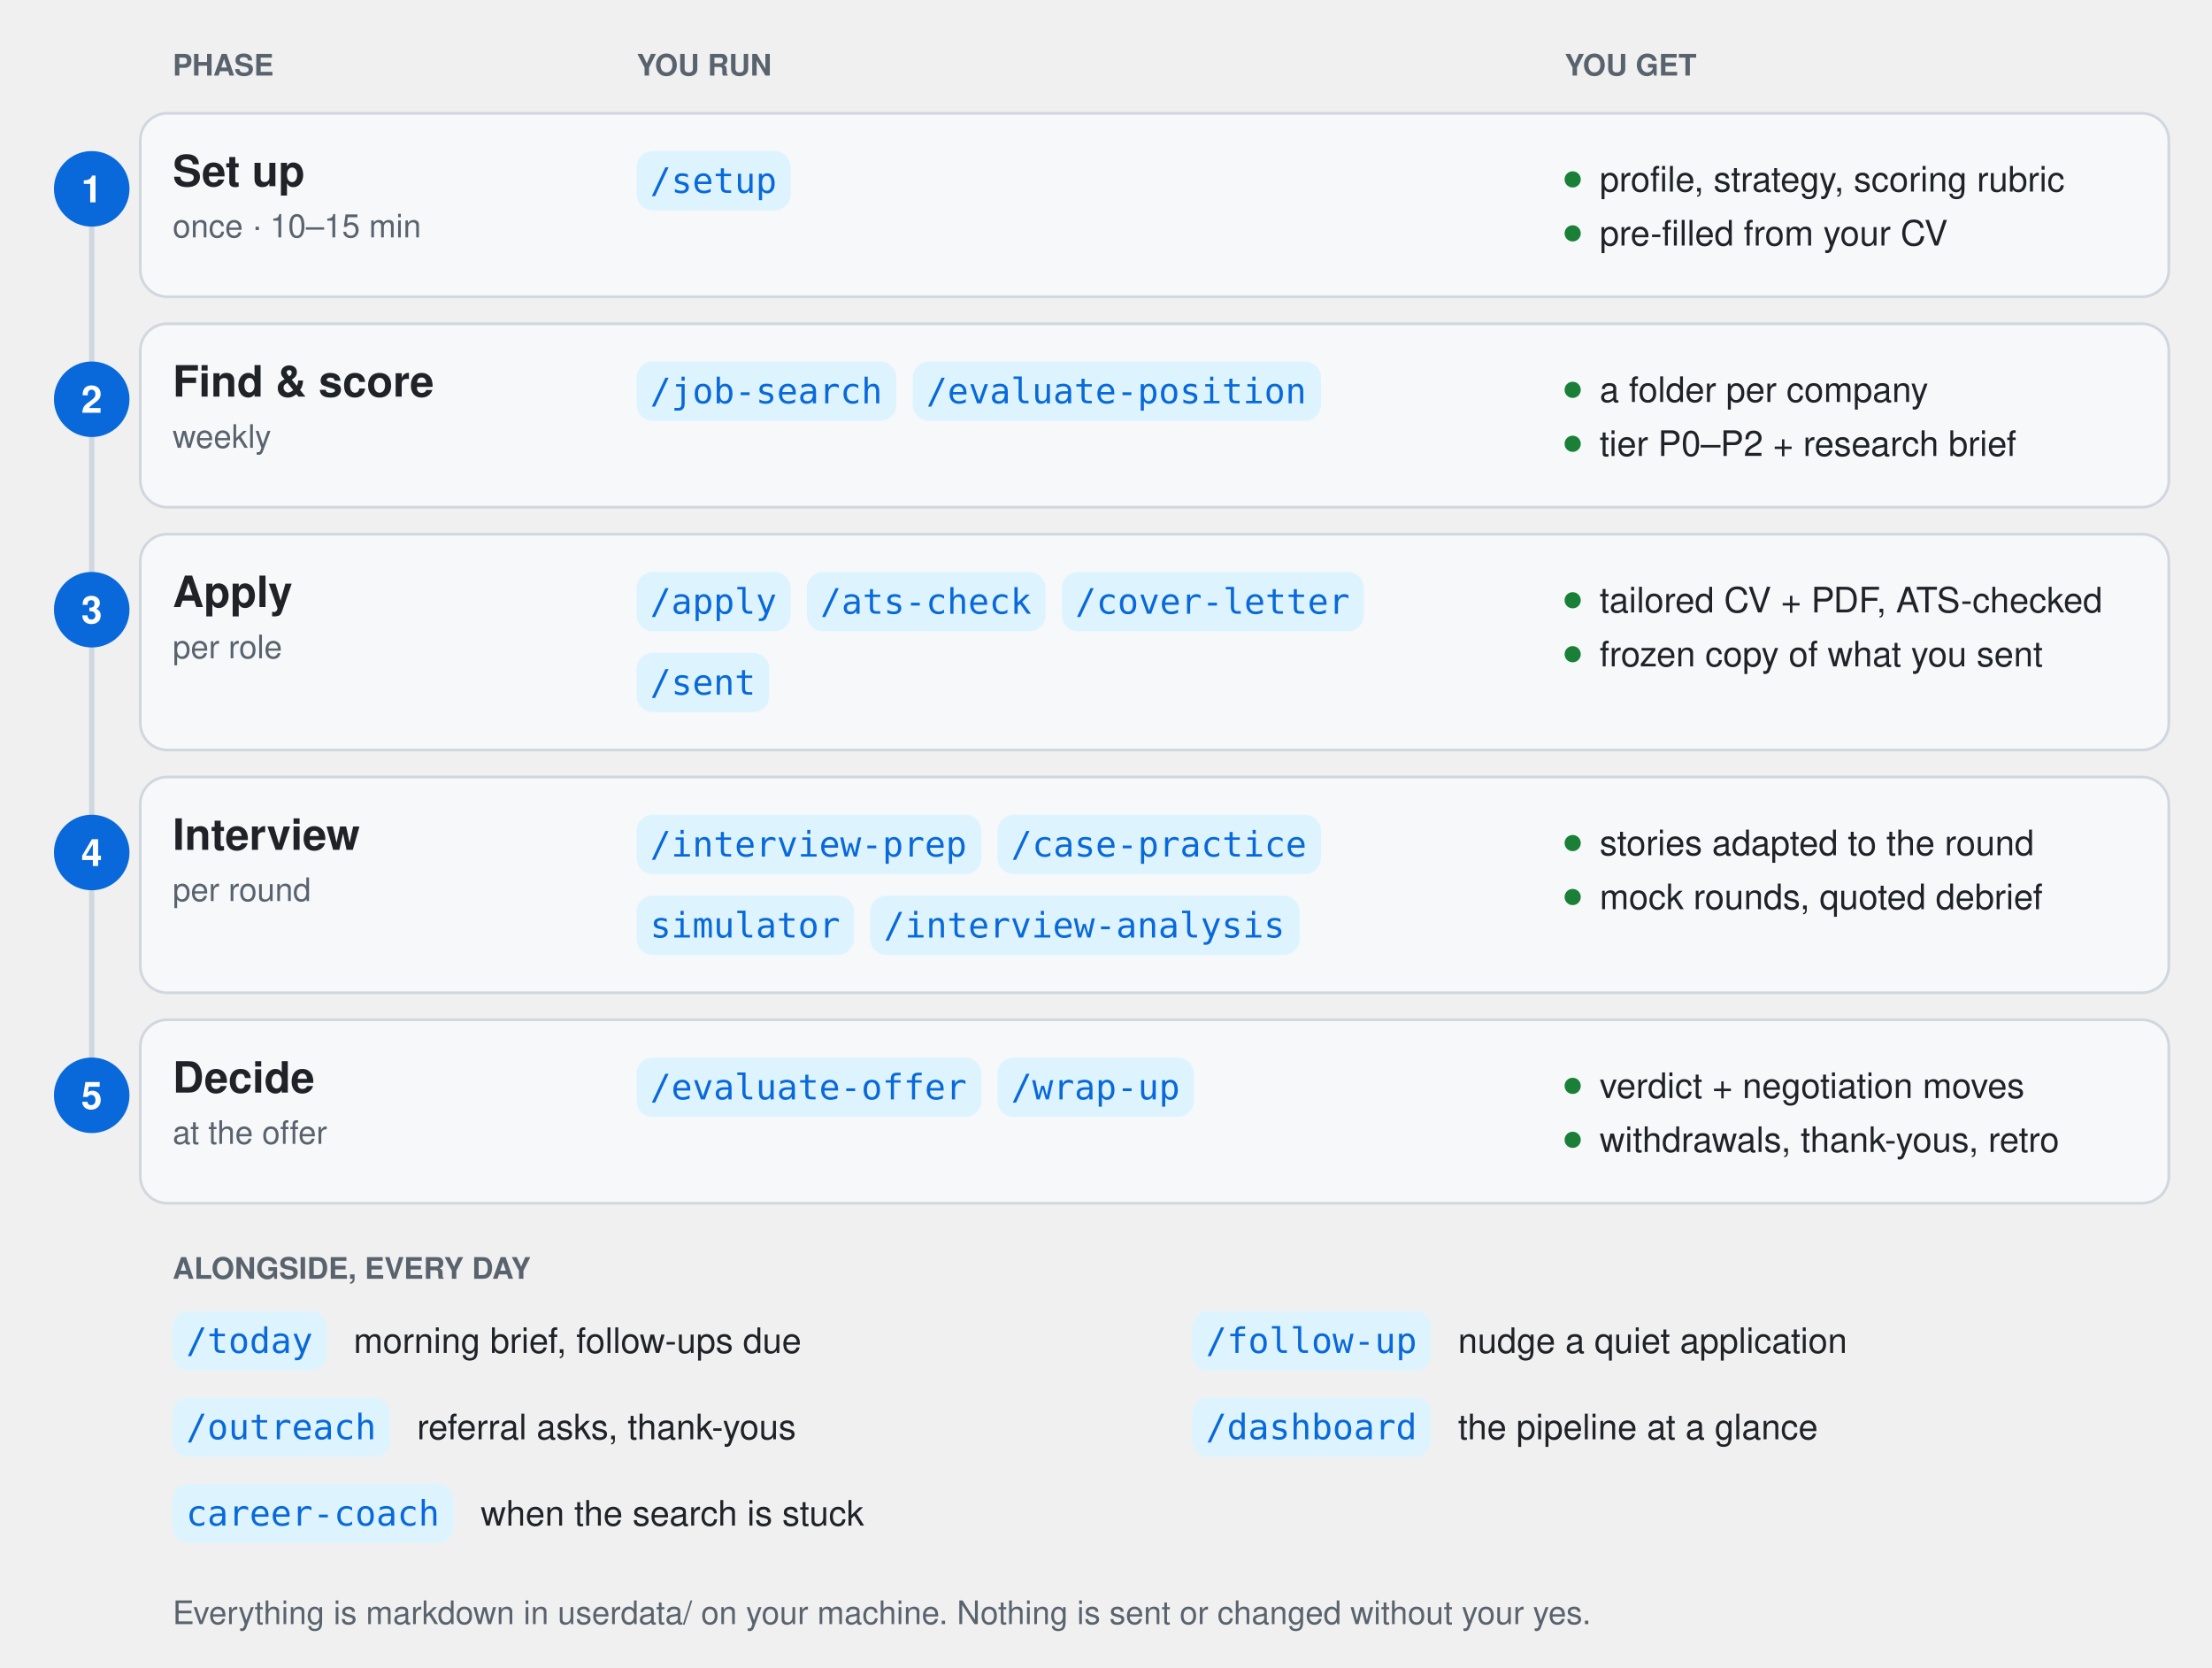
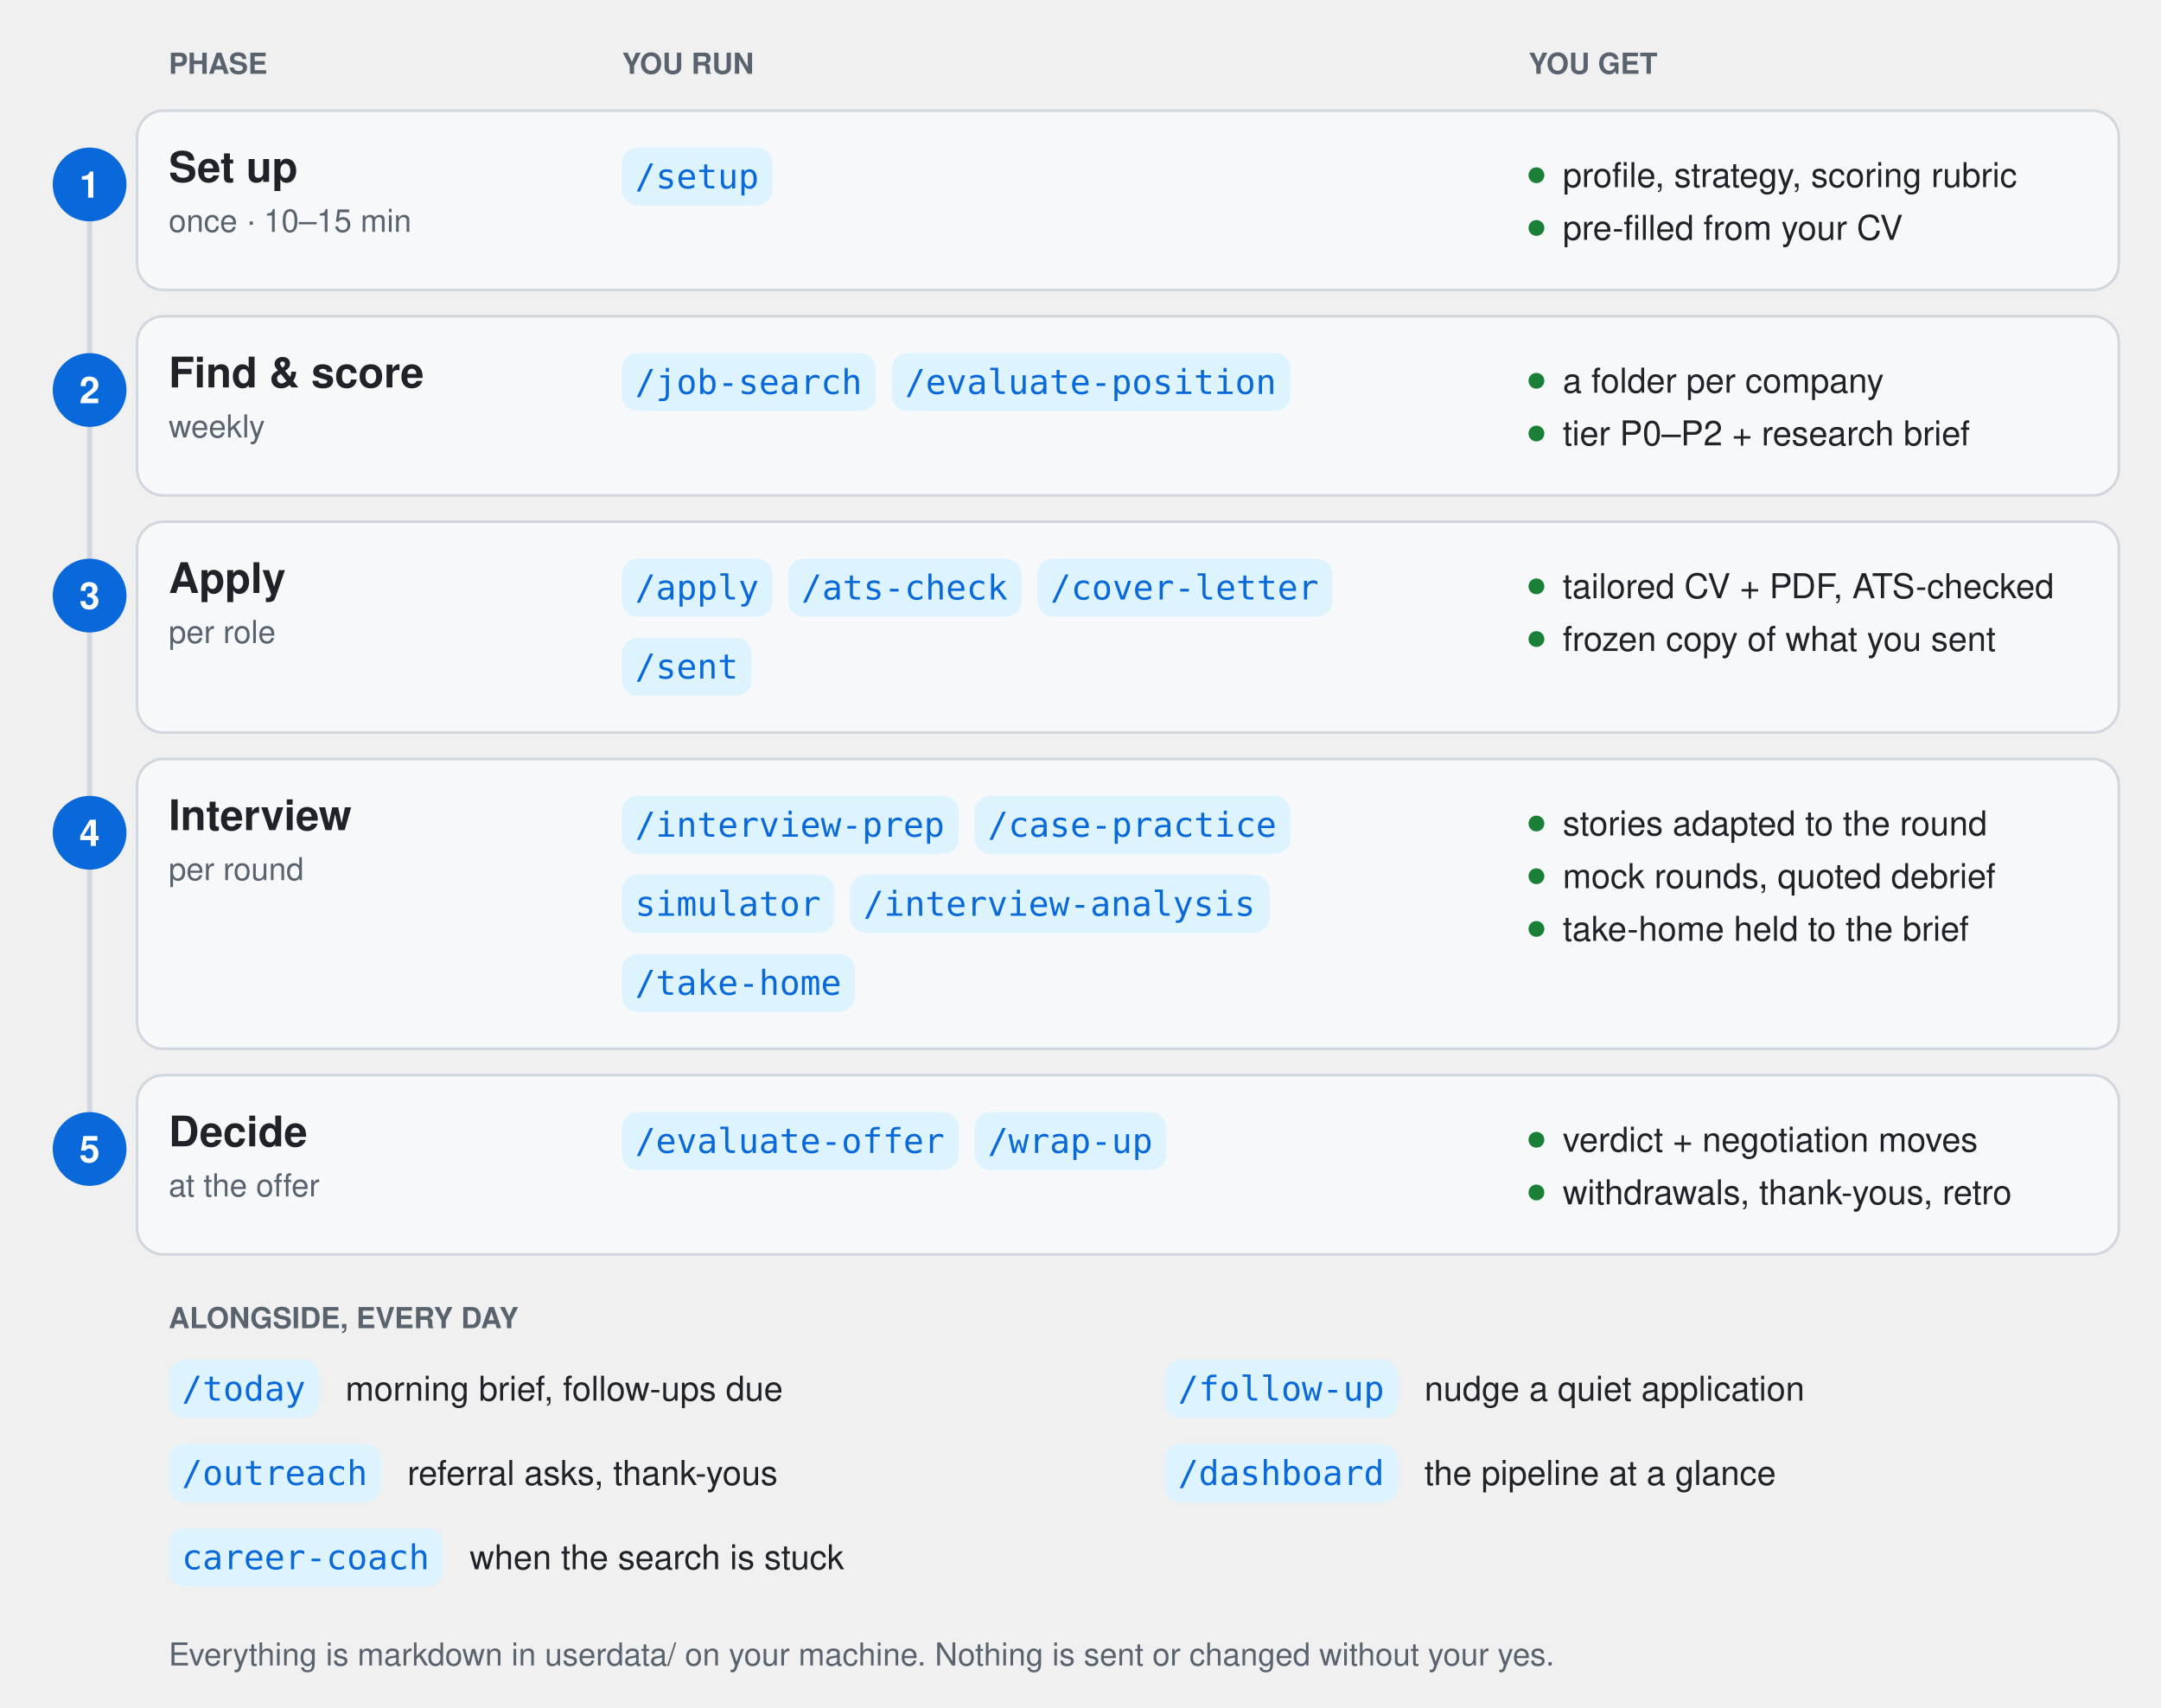
- <svg xmlns="http://www.w3.org/2000/svg" width="820" height="618" viewBox="0 0 820 618" role="img" aria-labelledby="t d">
+ <svg xmlns="http://www.w3.org/2000/svg" width="820" height="648" viewBox="0 0 820 648" role="img" aria-labelledby="t d">
  <text x="64.0" y="28.0" font-family="-apple-system, BlinkMacSystemFont, 'Segoe UI', Helvetica, Arial, sans-serif" font-size="11" font-weight="700" fill="#59636e" text-anchor="start">PHASE</text>
  <text x="236.0" y="28.0" font-family="-apple-system, BlinkMacSystemFont, 'Segoe UI', Helvetica, Arial, sans-serif" font-size="11" font-weight="700" fill="#59636e" text-anchor="start">YOU RUN</text>
  <text x="580.0" y="28.0" font-family="-apple-system, BlinkMacSystemFont, 'Segoe UI', Helvetica, Arial, sans-serif" font-size="11" font-weight="700" fill="#59636e" text-anchor="start">YOU GET</text>
-   <line x1="34" y1="70" x2="34" y2="406" stroke="#d0d7de" stroke-width="2" />
+   <line x1="34" y1="70" x2="34" y2="436.0" stroke="#d0d7de" stroke-width="2" />
  <rect x="52" y="42" width="752" height="68" rx="10" fill="#f6f8fa" stroke="#d0d7de" />
  <circle cx="34" cy="70" r="14" fill="#0969da" />
  <text x="34.0" y="75.0" font-family="-apple-system, BlinkMacSystemFont, 'Segoe UI', Helvetica, Arial, sans-serif" font-size="14" font-weight="700" fill="#ffffff" text-anchor="middle">1</text>
  <text x="64.0" y="69.0" font-family="-apple-system, BlinkMacSystemFont, 'Segoe UI', Helvetica, Arial, sans-serif" font-size="16" font-weight="700" fill="#1f2328" text-anchor="start">Set up</text>
  <text x="64.0" y="88.0" font-family="-apple-system, BlinkMacSystemFont, 'Segoe UI', Helvetica, Arial, sans-serif" font-size="12" font-weight="400" fill="#59636e" text-anchor="start">once · 10–15 min</text>
  <rect x="236.0" y="56.0" width="57.1" height="22" rx="6" fill="#ddf4ff" />
  <text x="241.0" y="71.5" font-family="ui-monospace, SFMono-Regular, 'SF Mono', Menlo, Consolas, monospace" font-size="13" font-weight="400" fill="#0969da" text-anchor="start">/setup</text>
  <circle cx="583" cy="66.5" r="3" fill="#1a7f37" />
  <text x="593.0" y="71.0" font-family="-apple-system, BlinkMacSystemFont, 'Segoe UI', Helvetica, Arial, sans-serif" font-size="13" font-weight="400" fill="#1f2328" text-anchor="start">profile, strategy, scoring rubric</text>
  <circle cx="583" cy="86.5" r="3" fill="#1a7f37" />
  <text x="593.0" y="91.0" font-family="-apple-system, BlinkMacSystemFont, 'Segoe UI', Helvetica, Arial, sans-serif" font-size="13" font-weight="400" fill="#1f2328" text-anchor="start">pre-filled from your CV</text>
  <rect x="52" y="120" width="752" height="68" rx="10" fill="#f6f8fa" stroke="#d0d7de" />
  <circle cx="34" cy="148" r="14" fill="#0969da" />
  <text x="34.0" y="153.0" font-family="-apple-system, BlinkMacSystemFont, 'Segoe UI', Helvetica, Arial, sans-serif" font-size="14" font-weight="700" fill="#ffffff" text-anchor="middle">2</text>
  <text x="64.0" y="147.0" font-family="-apple-system, BlinkMacSystemFont, 'Segoe UI', Helvetica, Arial, sans-serif" font-size="16" font-weight="700" fill="#1f2328" text-anchor="start">Find &amp; score</text>
  <text x="64.0" y="166.0" font-family="-apple-system, BlinkMacSystemFont, 'Segoe UI', Helvetica, Arial, sans-serif" font-size="12" font-weight="400" fill="#59636e" text-anchor="start">weekly</text>
  <rect x="236.0" y="134.0" width="96.3" height="22" rx="6" fill="#ddf4ff" />
  <text x="241.0" y="149.5" font-family="ui-monospace, SFMono-Regular, 'SF Mono', Menlo, Consolas, monospace" font-size="13" font-weight="400" fill="#0969da" text-anchor="start">/job-search</text>
  <rect x="338.4" y="134.0" width="151.3" height="22" rx="6" fill="#ddf4ff" />
  <text x="343.4" y="149.5" font-family="ui-monospace, SFMono-Regular, 'SF Mono', Menlo, Consolas, monospace" font-size="13" font-weight="400" fill="#0969da" text-anchor="start">/evaluate-position</text>
  <circle cx="583" cy="144.5" r="3" fill="#1a7f37" />
  <text x="593.0" y="149.0" font-family="-apple-system, BlinkMacSystemFont, 'Segoe UI', Helvetica, Arial, sans-serif" font-size="13" font-weight="400" fill="#1f2328" text-anchor="start">a folder per company</text>
  <circle cx="583" cy="164.5" r="3" fill="#1a7f37" />
  <text x="593.0" y="169.0" font-family="-apple-system, BlinkMacSystemFont, 'Segoe UI', Helvetica, Arial, sans-serif" font-size="13" font-weight="400" fill="#1f2328" text-anchor="start">tier P0–P2 + research brief</text>
  <rect x="52" y="198" width="752" height="80" rx="10" fill="#f6f8fa" stroke="#d0d7de" />
  <circle cx="34" cy="226" r="14" fill="#0969da" />
  <text x="34.0" y="231.0" font-family="-apple-system, BlinkMacSystemFont, 'Segoe UI', Helvetica, Arial, sans-serif" font-size="14" font-weight="700" fill="#ffffff" text-anchor="middle">3</text>
  <text x="64.0" y="225.0" font-family="-apple-system, BlinkMacSystemFont, 'Segoe UI', Helvetica, Arial, sans-serif" font-size="16" font-weight="700" fill="#1f2328" text-anchor="start">Apply</text>
  <text x="64.0" y="244.0" font-family="-apple-system, BlinkMacSystemFont, 'Segoe UI', Helvetica, Arial, sans-serif" font-size="12" font-weight="400" fill="#59636e" text-anchor="start">per role</text>
  <rect x="236.0" y="212.0" width="57.1" height="22" rx="6" fill="#ddf4ff" />
  <text x="241.0" y="227.5" font-family="ui-monospace, SFMono-Regular, 'SF Mono', Menlo, Consolas, monospace" font-size="13" font-weight="400" fill="#0969da" text-anchor="start">/apply</text>
  <rect x="299.1" y="212.0" width="88.5" height="22" rx="6" fill="#ddf4ff" />
  <text x="304.1" y="227.5" font-family="ui-monospace, SFMono-Regular, 'SF Mono', Menlo, Consolas, monospace" font-size="13" font-weight="400" fill="#0969da" text-anchor="start">/ats-check</text>
  <rect x="393.6" y="212.0" width="112.0" height="22" rx="6" fill="#ddf4ff" />
  <text x="398.6" y="227.5" font-family="ui-monospace, SFMono-Regular, 'SF Mono', Menlo, Consolas, monospace" font-size="13" font-weight="400" fill="#0969da" text-anchor="start">/cover-letter</text>
  <rect x="236.0" y="242.0" width="49.2" height="22" rx="6" fill="#ddf4ff" />
  <text x="241.0" y="257.5" font-family="ui-monospace, SFMono-Regular, 'SF Mono', Menlo, Consolas, monospace" font-size="13" font-weight="400" fill="#0969da" text-anchor="start">/sent</text>
  <circle cx="583" cy="222.5" r="3" fill="#1a7f37" />
  <text x="593.0" y="227.0" font-family="-apple-system, BlinkMacSystemFont, 'Segoe UI', Helvetica, Arial, sans-serif" font-size="13" font-weight="400" fill="#1f2328" text-anchor="start">tailored CV + PDF, ATS-checked</text>
  <circle cx="583" cy="242.5" r="3" fill="#1a7f37" />
  <text x="593.0" y="247.0" font-family="-apple-system, BlinkMacSystemFont, 'Segoe UI', Helvetica, Arial, sans-serif" font-size="13" font-weight="400" fill="#1f2328" text-anchor="start">frozen copy of what you sent</text>
-   <rect x="52" y="288" width="752" height="80" rx="10" fill="#f6f8fa" stroke="#d0d7de" />
+   <rect x="52" y="288" width="752" height="110" rx="10" fill="#f6f8fa" stroke="#d0d7de" />
  <circle cx="34" cy="316" r="14" fill="#0969da" />
  <text x="34.0" y="321.0" font-family="-apple-system, BlinkMacSystemFont, 'Segoe UI', Helvetica, Arial, sans-serif" font-size="14" font-weight="700" fill="#ffffff" text-anchor="middle">4</text>
  <text x="64.0" y="315.0" font-family="-apple-system, BlinkMacSystemFont, 'Segoe UI', Helvetica, Arial, sans-serif" font-size="16" font-weight="700" fill="#1f2328" text-anchor="start">Interview</text>
  <text x="64.0" y="334.0" font-family="-apple-system, BlinkMacSystemFont, 'Segoe UI', Helvetica, Arial, sans-serif" font-size="12" font-weight="400" fill="#59636e" text-anchor="start">per round</text>
  <rect x="236.0" y="302.0" width="127.8" height="22" rx="6" fill="#ddf4ff" />
  <text x="241.0" y="317.5" font-family="ui-monospace, SFMono-Regular, 'SF Mono', Menlo, Consolas, monospace" font-size="13" font-weight="400" fill="#0969da" text-anchor="start">/interview-prep</text>
  <rect x="369.8" y="302.0" width="119.9" height="22" rx="6" fill="#ddf4ff" />
  <text x="374.8" y="317.5" font-family="ui-monospace, SFMono-Regular, 'SF Mono', Menlo, Consolas, monospace" font-size="13" font-weight="400" fill="#0969da" text-anchor="start">/case-practice</text>
  <rect x="236.0" y="332.0" width="80.6" height="22" rx="6" fill="#ddf4ff" />
  <text x="241.0" y="347.5" font-family="ui-monospace, SFMono-Regular, 'SF Mono', Menlo, Consolas, monospace" font-size="13" font-weight="400" fill="#0969da" text-anchor="start">simulator</text>
  <rect x="322.6" y="332.0" width="159.2" height="22" rx="6" fill="#ddf4ff" />
  <text x="327.6" y="347.5" font-family="ui-monospace, SFMono-Regular, 'SF Mono', Menlo, Consolas, monospace" font-size="13" font-weight="400" fill="#0969da" text-anchor="start">/interview-analysis</text>
+   <rect x="236.0" y="362.0" width="88.4" height="22" rx="6" fill="#ddf4ff" />
+   <text x="241.0" y="377.5" font-family="ui-monospace, SFMono-Regular, 'SF Mono', Menlo, Consolas, monospace" font-size="13" font-weight="400" fill="#0969da" text-anchor="start">/take-home</text>
  <circle cx="583" cy="312.5" r="3" fill="#1a7f37" />
  <text x="593.0" y="317.0" font-family="-apple-system, BlinkMacSystemFont, 'Segoe UI', Helvetica, Arial, sans-serif" font-size="13" font-weight="400" fill="#1f2328" text-anchor="start">stories adapted to the round</text>
  <circle cx="583" cy="332.5" r="3" fill="#1a7f37" />
  <text x="593.0" y="337.0" font-family="-apple-system, BlinkMacSystemFont, 'Segoe UI', Helvetica, Arial, sans-serif" font-size="13" font-weight="400" fill="#1f2328" text-anchor="start">mock rounds, quoted debrief</text>
-   <rect x="52" y="378" width="752" height="68" rx="10" fill="#f6f8fa" stroke="#d0d7de" />
-   <circle cx="34" cy="406" r="14" fill="#0969da" />
-   <text x="34.0" y="411.0" font-family="-apple-system, BlinkMacSystemFont, 'Segoe UI', Helvetica, Arial, sans-serif" font-size="14" font-weight="700" fill="#ffffff" text-anchor="middle">5</text>
-   <text x="64.0" y="405.0" font-family="-apple-system, BlinkMacSystemFont, 'Segoe UI', Helvetica, Arial, sans-serif" font-size="16" font-weight="700" fill="#1f2328" text-anchor="start">Decide</text>
-   <text x="64.0" y="424.0" font-family="-apple-system, BlinkMacSystemFont, 'Segoe UI', Helvetica, Arial, sans-serif" font-size="12" font-weight="400" fill="#59636e" text-anchor="start">at the offer</text>
-   <rect x="236.0" y="392.0" width="127.8" height="22" rx="6" fill="#ddf4ff" />
-   <text x="241.0" y="407.5" font-family="ui-monospace, SFMono-Regular, 'SF Mono', Menlo, Consolas, monospace" font-size="13" font-weight="400" fill="#0969da" text-anchor="start">/evaluate-offer</text>
-   <rect x="369.8" y="392.0" width="72.8" height="22" rx="6" fill="#ddf4ff" />
-   <text x="374.8" y="407.5" font-family="ui-monospace, SFMono-Regular, 'SF Mono', Menlo, Consolas, monospace" font-size="13" font-weight="400" fill="#0969da" text-anchor="start">/wrap-up</text>
-   <circle cx="583" cy="402.5" r="3" fill="#1a7f37" />
-   <text x="593.0" y="407.0" font-family="-apple-system, BlinkMacSystemFont, 'Segoe UI', Helvetica, Arial, sans-serif" font-size="13" font-weight="400" fill="#1f2328" text-anchor="start">verdict + negotiation moves</text>
-   <circle cx="583" cy="422.5" r="3" fill="#1a7f37" />
-   <text x="593.0" y="427.0" font-family="-apple-system, BlinkMacSystemFont, 'Segoe UI', Helvetica, Arial, sans-serif" font-size="13" font-weight="400" fill="#1f2328" text-anchor="start">withdrawals, thank-yous, retro</text>
-   <text x="64.0" y="474.0" font-family="-apple-system, BlinkMacSystemFont, 'Segoe UI', Helvetica, Arial, sans-serif" font-size="11" font-weight="700" fill="#59636e" text-anchor="start">ALONGSIDE, EVERY DAY</text>
-   <rect x="64.0" y="486.0" width="57.1" height="22" rx="6" fill="#ddf4ff" />
-   <text x="69.0" y="501.5" font-family="ui-monospace, SFMono-Regular, 'SF Mono', Menlo, Consolas, monospace" font-size="13" font-weight="400" fill="#0969da" text-anchor="start">/today</text>
-   <text x="131.1" y="501.5" font-family="-apple-system, BlinkMacSystemFont, 'Segoe UI', Helvetica, Arial, sans-serif" font-size="13" font-weight="400" fill="#1f2328" text-anchor="start">morning brief, follow-ups due</text>
-   <rect x="442.0" y="486.0" width="88.5" height="22" rx="6" fill="#ddf4ff" />
-   <text x="447.0" y="501.5" font-family="ui-monospace, SFMono-Regular, 'SF Mono', Menlo, Consolas, monospace" font-size="13" font-weight="400" fill="#0969da" text-anchor="start">/follow-up</text>
-   <text x="540.5" y="501.5" font-family="-apple-system, BlinkMacSystemFont, 'Segoe UI', Helvetica, Arial, sans-serif" font-size="13" font-weight="400" fill="#1f2328" text-anchor="start">nudge a quiet application</text>
-   <rect x="64.0" y="518.0" width="80.6" height="22" rx="6" fill="#ddf4ff" />
-   <text x="69.0" y="533.5" font-family="ui-monospace, SFMono-Regular, 'SF Mono', Menlo, Consolas, monospace" font-size="13" font-weight="400" fill="#0969da" text-anchor="start">/outreach</text>
-   <text x="154.6" y="533.5" font-family="-apple-system, BlinkMacSystemFont, 'Segoe UI', Helvetica, Arial, sans-serif" font-size="13" font-weight="400" fill="#1f2328" text-anchor="start">referral asks, thank-yous</text>
-   <rect x="442.0" y="518.0" width="88.5" height="22" rx="6" fill="#ddf4ff" />
-   <text x="447.0" y="533.5" font-family="ui-monospace, SFMono-Regular, 'SF Mono', Menlo, Consolas, monospace" font-size="13" font-weight="400" fill="#0969da" text-anchor="start">/dashboard</text>
-   <text x="540.5" y="533.5" font-family="-apple-system, BlinkMacSystemFont, 'Segoe UI', Helvetica, Arial, sans-serif" font-size="13" font-weight="400" fill="#1f2328" text-anchor="start">the pipeline at a glance</text>
-   <rect x="64.0" y="550.0" width="104.2" height="22" rx="6" fill="#ddf4ff" />
-   <text x="69.0" y="565.5" font-family="ui-monospace, SFMono-Regular, 'SF Mono', Menlo, Consolas, monospace" font-size="13" font-weight="400" fill="#0969da" text-anchor="start">career-coach</text>
-   <text x="178.2" y="565.5" font-family="-apple-system, BlinkMacSystemFont, 'Segoe UI', Helvetica, Arial, sans-serif" font-size="13" font-weight="400" fill="#1f2328" text-anchor="start">when the search is stuck</text>
-   <text x="64.0" y="602.0" font-family="-apple-system, BlinkMacSystemFont, 'Segoe UI', Helvetica, Arial, sans-serif" font-size="12" font-weight="400" fill="#59636e" text-anchor="start">Everything is markdown in userdata/ on your machine. Nothing is sent or changed without your yes.</text>
+   <circle cx="583" cy="352.5" r="3" fill="#1a7f37" />
+   <text x="593.0" y="357.0" font-family="-apple-system, BlinkMacSystemFont, 'Segoe UI', Helvetica, Arial, sans-serif" font-size="13" font-weight="400" fill="#1f2328" text-anchor="start">take-home held to the brief</text>
+   <rect x="52" y="408.0" width="752" height="68" rx="10" fill="#f6f8fa" stroke="#d0d7de" />
+   <circle cx="34" cy="436.0" r="14" fill="#0969da" />
+   <text x="34.0" y="441.0" font-family="-apple-system, BlinkMacSystemFont, 'Segoe UI', Helvetica, Arial, sans-serif" font-size="14" font-weight="700" fill="#ffffff" text-anchor="middle">5</text>
+   <text x="64.0" y="435.0" font-family="-apple-system, BlinkMacSystemFont, 'Segoe UI', Helvetica, Arial, sans-serif" font-size="16" font-weight="700" fill="#1f2328" text-anchor="start">Decide</text>
+   <text x="64.0" y="454.0" font-family="-apple-system, BlinkMacSystemFont, 'Segoe UI', Helvetica, Arial, sans-serif" font-size="12" font-weight="400" fill="#59636e" text-anchor="start">at the offer</text>
+   <rect x="236.0" y="422.0" width="127.8" height="22" rx="6" fill="#ddf4ff" />
+   <text x="241.0" y="437.5" font-family="ui-monospace, SFMono-Regular, 'SF Mono', Menlo, Consolas, monospace" font-size="13" font-weight="400" fill="#0969da" text-anchor="start">/evaluate-offer</text>
+   <rect x="369.8" y="422.0" width="72.8" height="22" rx="6" fill="#ddf4ff" />
+   <text x="374.8" y="437.5" font-family="ui-monospace, SFMono-Regular, 'SF Mono', Menlo, Consolas, monospace" font-size="13" font-weight="400" fill="#0969da" text-anchor="start">/wrap-up</text>
+   <circle cx="583" cy="432.5" r="3" fill="#1a7f37" />
+   <text x="593.0" y="437.0" font-family="-apple-system, BlinkMacSystemFont, 'Segoe UI', Helvetica, Arial, sans-serif" font-size="13" font-weight="400" fill="#1f2328" text-anchor="start">verdict + negotiation moves</text>
+   <circle cx="583" cy="452.5" r="3" fill="#1a7f37" />
+   <text x="593.0" y="457.0" font-family="-apple-system, BlinkMacSystemFont, 'Segoe UI', Helvetica, Arial, sans-serif" font-size="13" font-weight="400" fill="#1f2328" text-anchor="start">withdrawals, thank-yous, retro</text>
+   <text x="64.0" y="504.0" font-family="-apple-system, BlinkMacSystemFont, 'Segoe UI', Helvetica, Arial, sans-serif" font-size="11" font-weight="700" fill="#59636e" text-anchor="start">ALONGSIDE, EVERY DAY</text>
+   <rect x="64.0" y="516.0" width="57.1" height="22" rx="6" fill="#ddf4ff" />
+   <text x="69.0" y="531.5" font-family="ui-monospace, SFMono-Regular, 'SF Mono', Menlo, Consolas, monospace" font-size="13" font-weight="400" fill="#0969da" text-anchor="start">/today</text>
+   <text x="131.1" y="531.5" font-family="-apple-system, BlinkMacSystemFont, 'Segoe UI', Helvetica, Arial, sans-serif" font-size="13" font-weight="400" fill="#1f2328" text-anchor="start">morning brief, follow-ups due</text>
+   <rect x="442.0" y="516.0" width="88.5" height="22" rx="6" fill="#ddf4ff" />
+   <text x="447.0" y="531.5" font-family="ui-monospace, SFMono-Regular, 'SF Mono', Menlo, Consolas, monospace" font-size="13" font-weight="400" fill="#0969da" text-anchor="start">/follow-up</text>
+   <text x="540.5" y="531.5" font-family="-apple-system, BlinkMacSystemFont, 'Segoe UI', Helvetica, Arial, sans-serif" font-size="13" font-weight="400" fill="#1f2328" text-anchor="start">nudge a quiet application</text>
+   <rect x="64.0" y="548.0" width="80.6" height="22" rx="6" fill="#ddf4ff" />
+   <text x="69.0" y="563.5" font-family="ui-monospace, SFMono-Regular, 'SF Mono', Menlo, Consolas, monospace" font-size="13" font-weight="400" fill="#0969da" text-anchor="start">/outreach</text>
+   <text x="154.6" y="563.5" font-family="-apple-system, BlinkMacSystemFont, 'Segoe UI', Helvetica, Arial, sans-serif" font-size="13" font-weight="400" fill="#1f2328" text-anchor="start">referral asks, thank-yous</text>
+   <rect x="442.0" y="548.0" width="88.5" height="22" rx="6" fill="#ddf4ff" />
+   <text x="447.0" y="563.5" font-family="ui-monospace, SFMono-Regular, 'SF Mono', Menlo, Consolas, monospace" font-size="13" font-weight="400" fill="#0969da" text-anchor="start">/dashboard</text>
+   <text x="540.5" y="563.5" font-family="-apple-system, BlinkMacSystemFont, 'Segoe UI', Helvetica, Arial, sans-serif" font-size="13" font-weight="400" fill="#1f2328" text-anchor="start">the pipeline at a glance</text>
+   <rect x="64.0" y="580.0" width="104.2" height="22" rx="6" fill="#ddf4ff" />
+   <text x="69.0" y="595.5" font-family="ui-monospace, SFMono-Regular, 'SF Mono', Menlo, Consolas, monospace" font-size="13" font-weight="400" fill="#0969da" text-anchor="start">career-coach</text>
+   <text x="178.2" y="595.5" font-family="-apple-system, BlinkMacSystemFont, 'Segoe UI', Helvetica, Arial, sans-serif" font-size="13" font-weight="400" fill="#1f2328" text-anchor="start">when the search is stuck</text>
+   <text x="64.0" y="632.0" font-family="-apple-system, BlinkMacSystemFont, 'Segoe UI', Helvetica, Arial, sans-serif" font-size="12" font-weight="400" fill="#59636e" text-anchor="start">Everything is markdown in userdata/ on your machine. Nothing is sent or changed without your yes.</text>
</svg>
